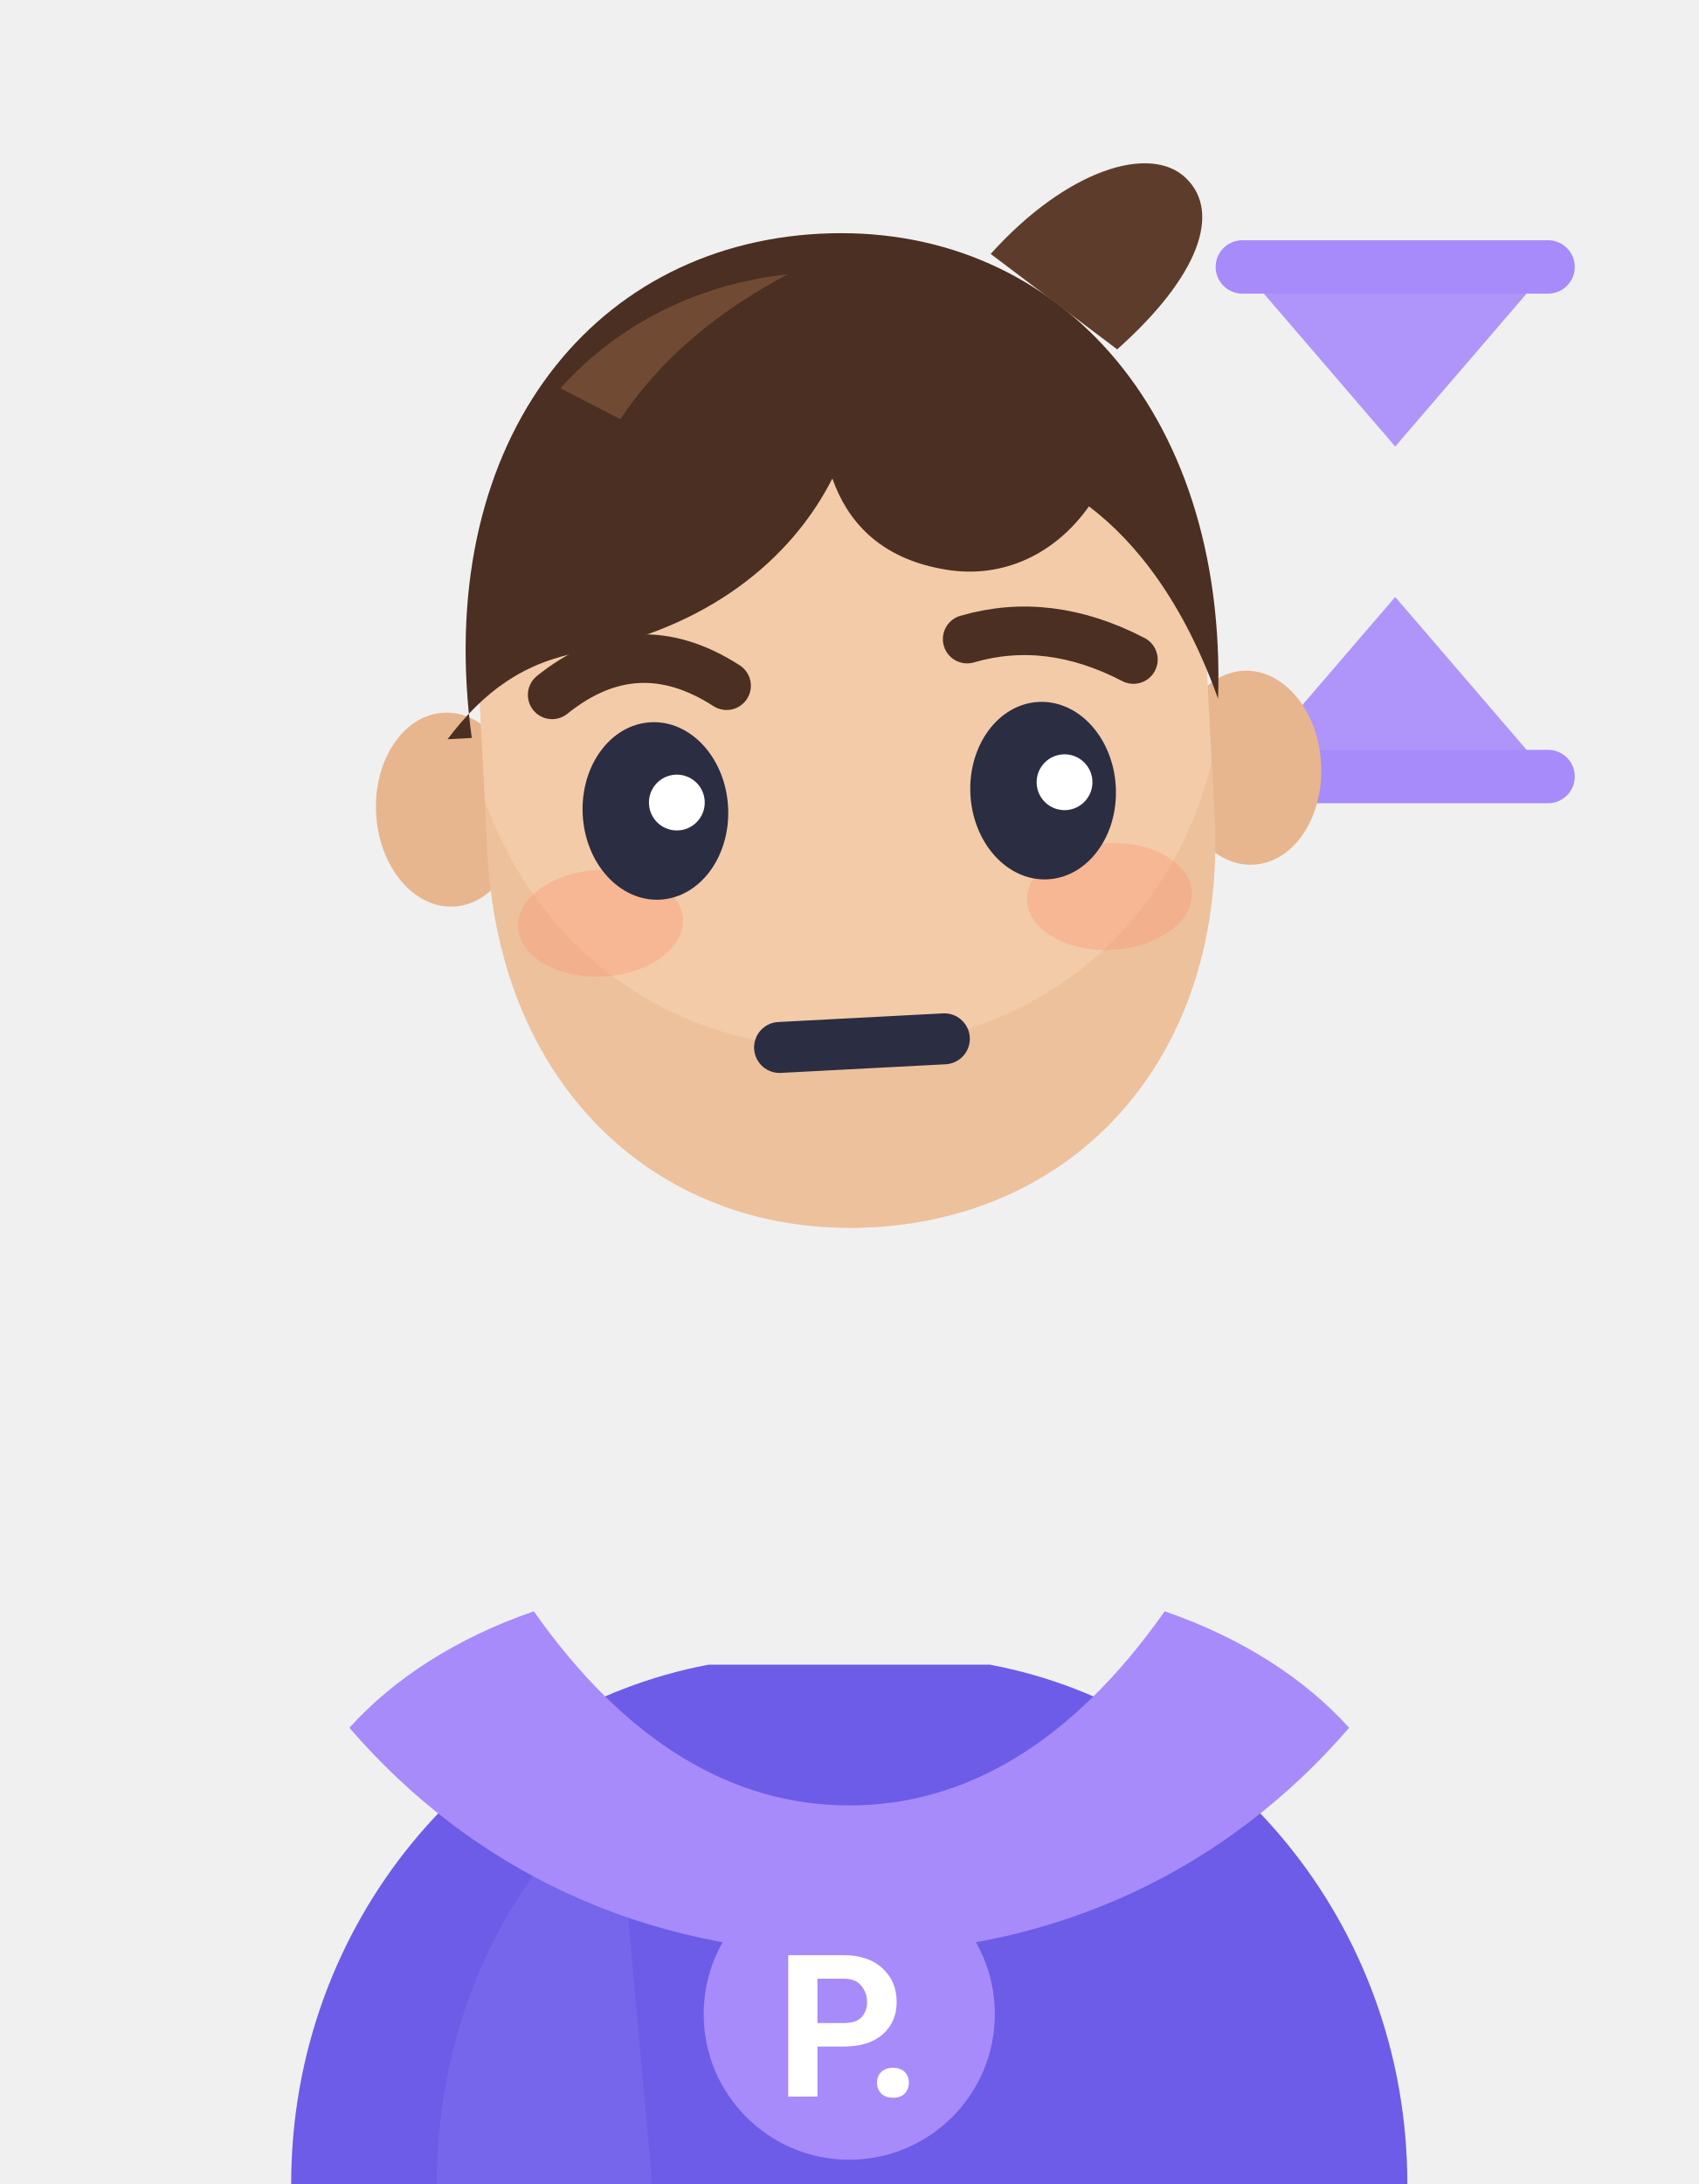
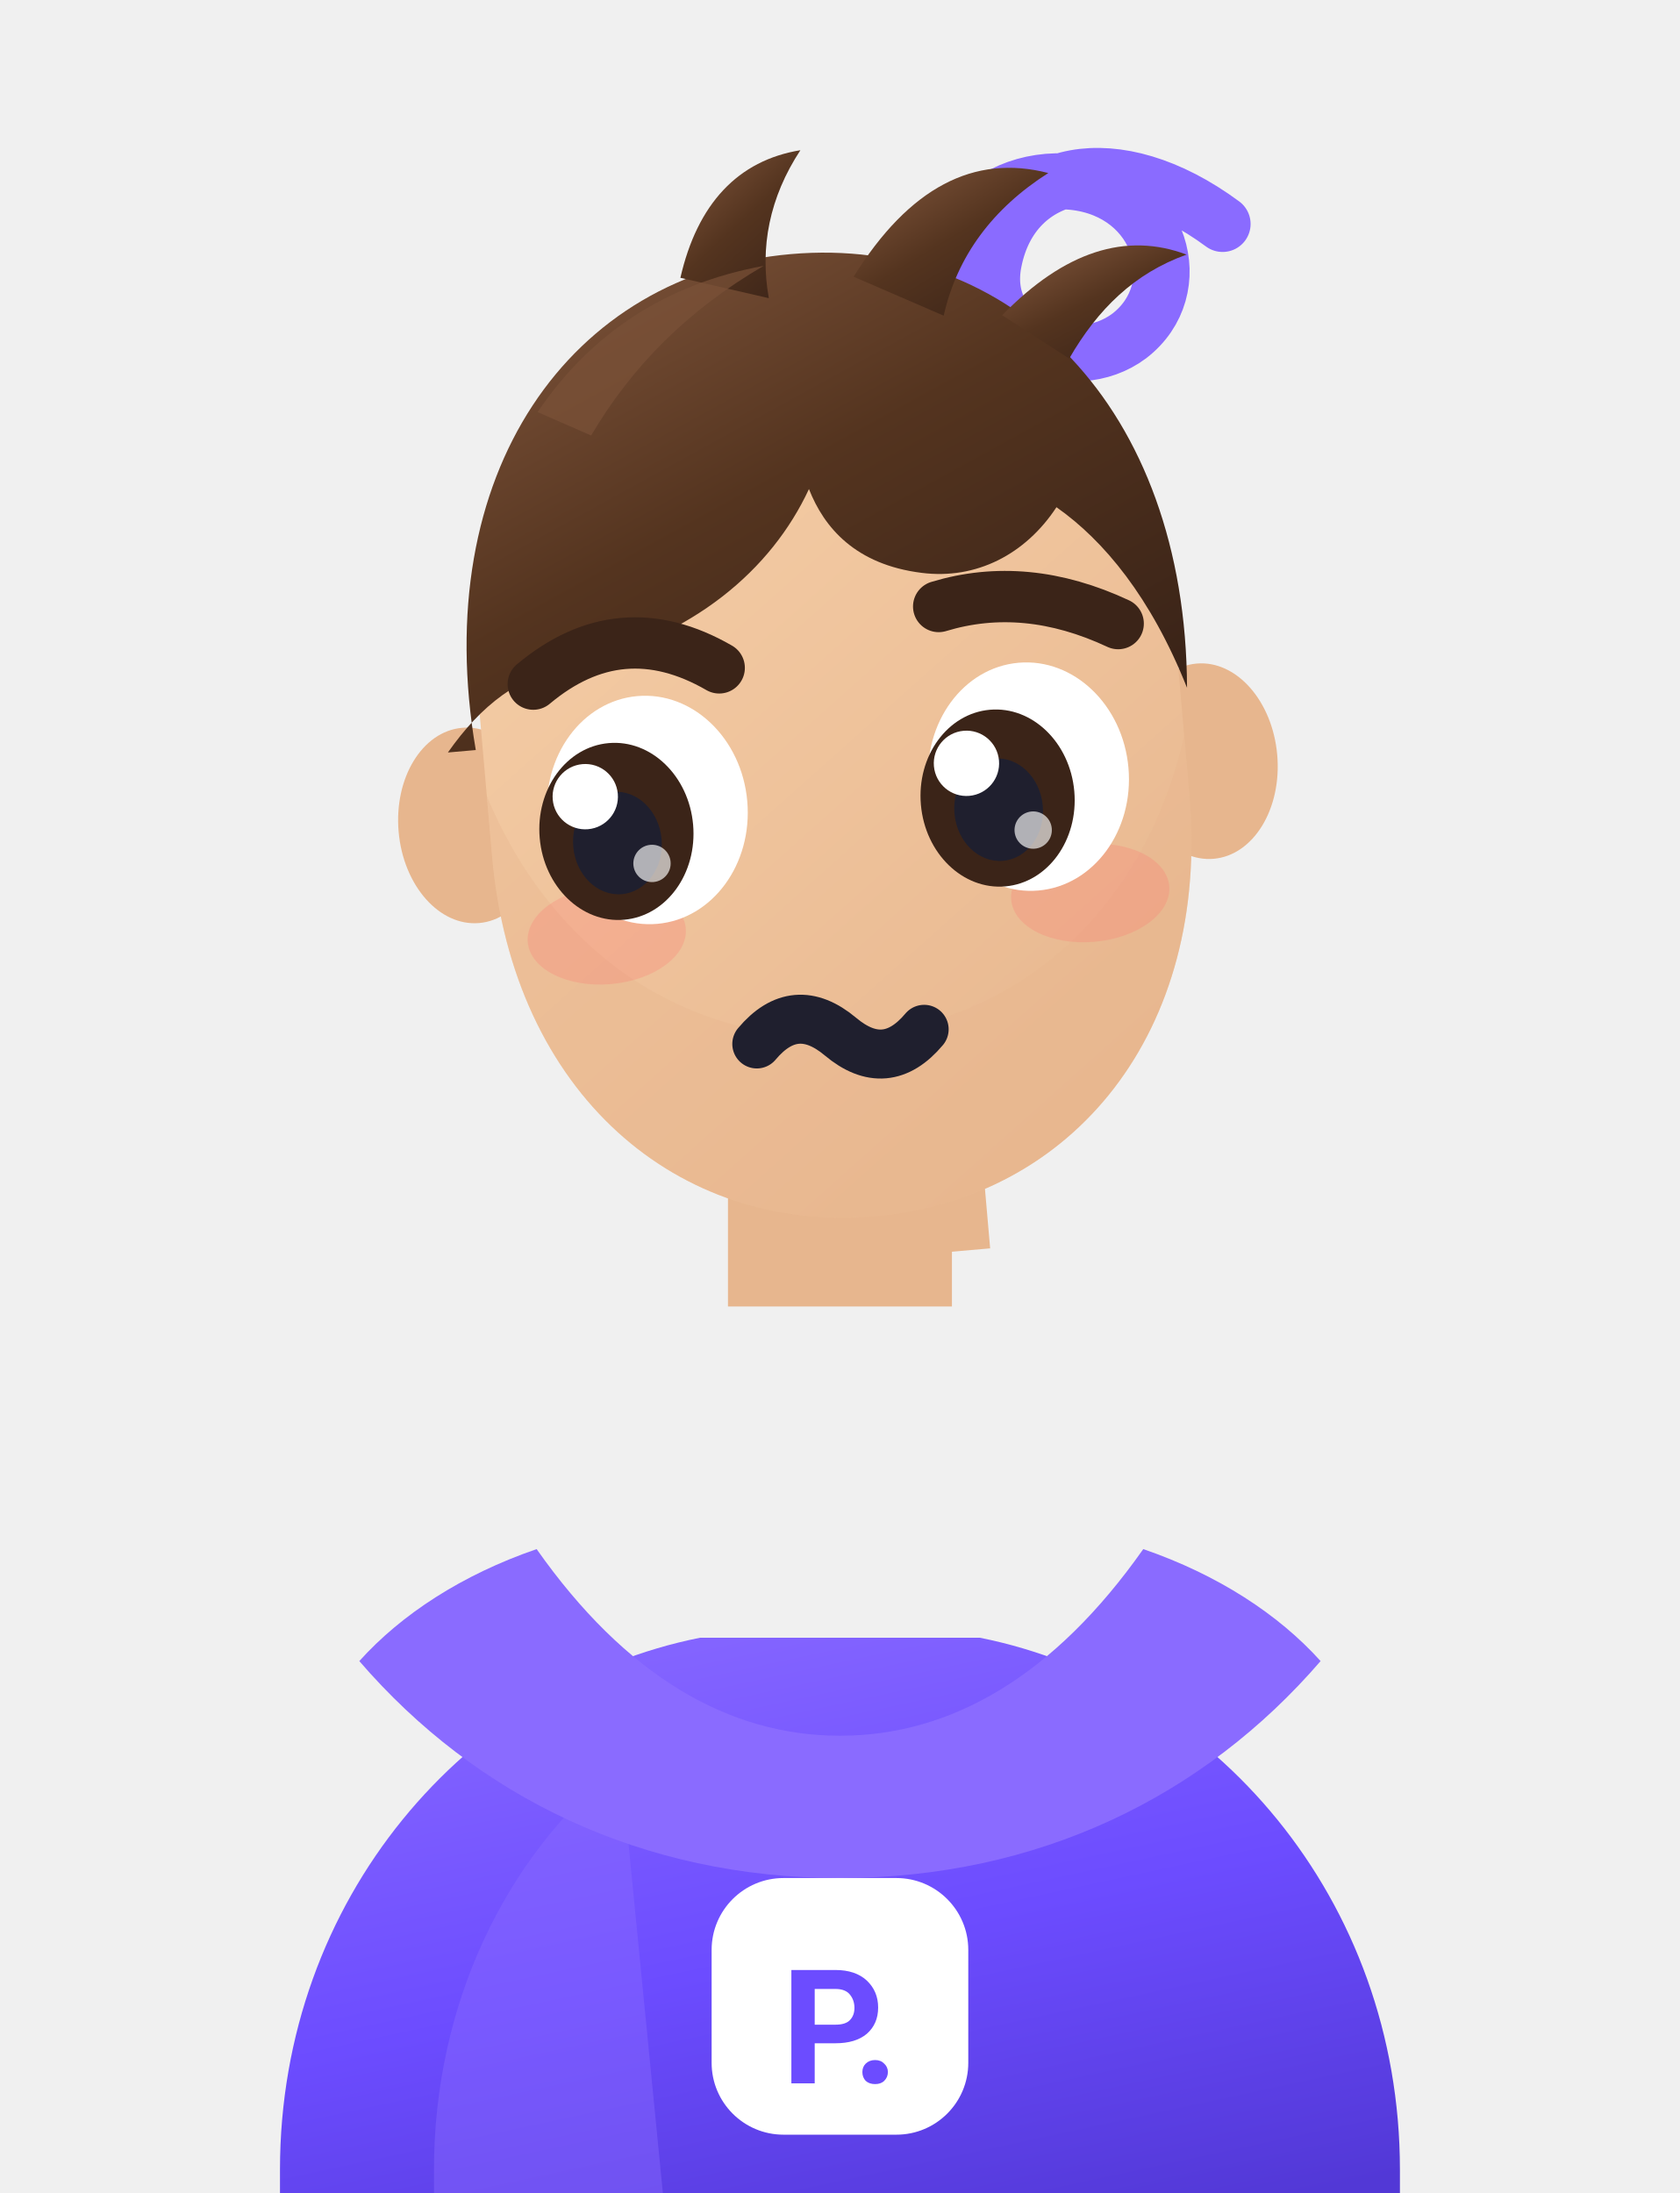
- <svg xmlns="http://www.w3.org/2000/svg" viewBox="15 1 70 90" width="70" height="90">
+ <svg xmlns="http://www.w3.org/2000/svg" viewBox="14 1 72 94" width="72" height="94">
+   <defs>
+     <linearGradient id="hoodie" x1="0" y1="0" x2=".35" y2="1">
+       <stop offset="0" stop-color="#8A6BFF" />
+       <stop offset=".55" stop-color="#6C4CFF" />
+       <stop offset="1" stop-color="#5238D6" />
+     </linearGradient>
+     <linearGradient id="skin" x1=".25" y1="0" x2=".8" y2="1">
+       <stop offset="0" stop-color="#F6CFA8" />
+       <stop offset="1" stop-color="#E7B68E" />
+     </linearGradient>
+     <linearGradient id="hair" x1=".2" y1="0" x2=".9" y2="1">
+       <stop offset="0" stop-color="#7A5138" />
+       <stop offset=".45" stop-color="#54341F" />
+       <stop offset="1" stop-color="#3B2418" />
+     </linearGradient>
+     <linearGradient id="legs" x1="0" y1="0" x2="1" y2=".2">
+       <stop offset="0" stop-color="#2D2D3F" />
+       <stop offset="1" stop-color="#1F1F2E" />
+     </linearGradient>
+   </defs>
+   <path d="M66.4 10.6c-4.6-3.4-9-2.4-9.8 1.6-.7 3.4 3.4 5 5.8 3.2 2.6-2 1.4-6.2-2.4-6.6-4-.4-6.6 3.2-5.4 6.8" stroke="#8A6BFF" stroke-width="2.4" fill="none" stroke-linecap="round" />
  <g>
-     <path d="M67 13h11l-5.5 6.4Zm0 19h11l-5.5-6.4Z" fill="#A78BFA" opacity=".9" />
-     <path d="M66.2 12h12.6M66.2 33h12.6" stroke="#A78BFA" stroke-width="2.2" stroke-linecap="round" />
+     <path d="M45.2 44h9.6v13h-9.6Z" fill="#E7B68E" />
+     <path d="M26 101v-7c0-11.6 8-20.8 18-22.8h12c10 2 18 11.2 18 22.8v7Z" fill="url(#hoodie)" />
+     <path d="M32.6 101v-7c0-7 3-13.4 8-17.4L43 101Z" fill="#8A6BFF" opacity=".42" />
+     <path d="M37 67.4c3.8 5.4 8.2 8 13 8s9.2-2.6 13-8c3.2 1.1 5.8 2.8 7.6 4.8-5 5.8-12.1 9.3-20.6 9.3s-15.6-3.5-20.6-9.3c1.8-2 4.4-3.7 7.6-4.8Z" fill="#8A6BFF" />
+     <rect x="44.5" y="81.5" width="11" height="11" rx="3.08" fill="#FFFFFF" />
+     <text x="50" y="90.3" text-anchor="middle" font-family="system-ui,-apple-system,Segoe UI,Roboto,sans-serif" font-size="6.82" font-weight="700" fill="#6C4CFF">P.</text>
  </g>
-   <g>
-     <path d="M27 99v-8c0-10.8 7.6-19.6 17.2-21.4h11.6C65.4 71.4 73 80.2 73 91v8Z" fill="#6C5CE7" />
-     <path d="M33 99v-8c0-6.6 2.8-12.6 7.4-16.4L42.6 99Z" fill="#8172F0" opacity=".45" />
-     <path d="M37 67.4c3.8 5.4 8.2 8 13 8s9.2-2.6 13-8c3.2 1.1 5.8 2.8 7.6 4.8-5 5.8-12.1 9.3-20.6 9.3s-15.6-3.5-20.6-9.3c1.8-2 4.4-3.7 7.6-4.8Z" fill="#A78BFA" />
-     <circle cx="50" cy="84" r="6" fill="#A78BFA" />
-     <text x="50" y="87.4" font-family="system-ui,-apple-system,Segoe UI,Roboto,sans-serif" font-size="8.2" font-weight="700" fill="#FFFFFF" text-anchor="middle">P.</text>
-   </g>
-   <g id="head" transform="rotate(-3 50.0 34)">
-     <ellipse cx="33.5" cy="33.5" rx="3" ry="4" fill="#E7B68E" />
-     <ellipse cx="66.5" cy="33.5" rx="3" ry="4" fill="#E7B68E" />
-     <path d="M35.0 29c0-10.4 6.6-17.4 15-17.4s15 7 15 17.4v6.4c0 9.8-6.4 16.2-15 16.2s-15-6.4-15-16.2Z" fill="#F3CBA8" />
-     <path d="M50.0 51.6c-8.6 0-15-6.4-15-16.2v-2.2c2 6.6 7.6 11 15 11s13-4.4 15-11v2.2c0 9.8-6.4 16.2-15 16.2Z" fill="#E7B68E" opacity=".45" />
-     <path d="M34.6 30.6C33.6 18.6 40.4 10.6 50 10.6s16.4 8 15.4 20c-1.2-4-3-6.6-4.9-8.2-1.5 1.9-3.7 2.8-6 2.3-2.8-.6-4-2.3-4.5-4-1.9 3.3-5.5 5.9-10.7 6.6-2.4.3-4.1 1.4-5.7 3.3Z" fill="#4A2F22" />
-     <path d="M57.0 11.8c3.3-3.3 6.8-4.2 8.2-2.7 1.4 1.5.3 4.1-3.2 6.9Z" fill="#5E3C2B" />
-     <path d="M39.0 16.4c2.6-2.6 6-4 9.6-4.2-3 1.4-5.4 3.2-7.2 5.6Z" fill="#7A5138" opacity=".8" />
-     <ellipse cx="39.5" cy="38.5" rx="3.4" ry="2.2" fill="#FF8A65" opacity=".3" />
-     <ellipse cx="60.5" cy="38.5" rx="3.4" ry="2.2" fill="#FF8A65" opacity=".3" />
-     <path d="M38 29q3.6-2.6 7.2 0M55.2 27.6q3.4-.8 6.8 1.2" stroke="#4A2F22" stroke-width="2" fill="none" stroke-linecap="round" />
-     <ellipse cx="42.0" cy="34" rx="3.0" ry="3.66" fill="#2B2D42" />
-     <circle cx="42.9" cy="33.7" r="1.15" fill="#FFFFFF" />
-     <ellipse cx="58.0" cy="34" rx="3.0" ry="3.66" fill="#2B2D42" />
-     <circle cx="58.9" cy="33.7" r="1.15" fill="#FFFFFF" />
-     <path d="M46.6 44h6.8" stroke="#2B2D42" stroke-width="2.1" stroke-linecap="round" />
+   <g id="head" transform="rotate(-5 50 36)">
+     <path d="M45.2 44h9.6v11h-9.6Z" fill="#E7B68E" />
+     <path d="M45.2 44h9.6v4.6c-3.4 1.4-6.6 1.4-9.6 0Z" fill="#D2966B" opacity=".55" />
+     <ellipse cx="34.2" cy="35" rx="3.1" ry="4.2" fill="#E7B68E" />
+     <ellipse cx="65.8" cy="35" rx="3.1" ry="4.2" fill="#E7B68E" />
+     <path d="M35 30.4c0-10.8 6.7-18 15-18s15 7.2 15 18v6c0 10.2-6.5 16.8-15 16.8S35 46.6 35 36.4Z" fill="url(#skin)" />
+     <path d="M50 53.2c-8.5 0-15-6.6-15-16.8v-2.6c2.2 7 7.8 11.6 15 11.6s12.8-4.6 15-11.6v2.6c0 10.2-6.5 16.8-15 16.8Z" fill="#E7B68E" opacity=".38" />
+     <ellipse cx="39.6" cy="40.2" rx="3.4" ry="2.1" fill="#FF6B6B" opacity=".22" />
+     <ellipse cx="60.4" cy="40.2" rx="3.4" ry="2.1" fill="#FF6B6B" opacity=".22" />
+     <g fill="url(#hair)">
+       <path d="M34.7 31.8C33.7 19.8 40.5 11.8 50 11.8s16.3 8 15.3 20c-1.2-4-3-6.6-4.9-8.2-1.5 1.9-3.7 2.8-6 2.3-2.8-.6-4-2.3-4.5-4-1.9 3.3-5.5 5.9-10.7 6.6-2.4.3-4.1 1.4-5.7 3.3Z" />
+       <path d="M52.6 13c2.7-3.6 5.6-4.8 8.7-3.7-2.5 1.3-4.2 3.2-5 5.7Z" />
+       <path d="M45.2 12.4c1-3.1 2.9-4.8 5.6-5-1.5 1.9-2.1 4-1.9 6.2Z" />
+       <path d="M58.8 15.2c2.9-2.5 5.6-3.1 8.1-1.9-2.3.6-4 2-5.4 4Z" />
+     </g>
+     <path d="M38.6 17.6c2.6-3.2 6-5 10.2-5.4-3.4 1.6-6 3.8-8 6.6Z" fill="#7A5138" opacity=".7" />
+     <path d="M37.4 29.2q4-2.8 8 0M55 27.4q3.8-.8 7.6 1.4" stroke="#3B2418" stroke-width="2.2" fill="none" stroke-linecap="round" />
+     <ellipse cx="41.8" cy="35" rx="4.3" ry="4.9" fill="#FFFFFF" />
+     <ellipse cx="40.4" cy="35.8" rx="3.3" ry="3.8" fill="#3B2418" />
+     <ellipse cx="40.4" cy="36.3" rx="1.9" ry="2.2" fill="#1F1F2E" />
+     <circle cx="39.2" cy="34.2" r="1.4" fill="#FFFFFF" />
+     <circle cx="41.8" cy="37.3" r=".8" fill="#FFFFFF" opacity=".65" />
+     <ellipse cx="58.2" cy="35" rx="4.3" ry="4.9" fill="#FFFFFF" />
+     <ellipse cx="56.8" cy="35.8" rx="3.3" ry="3.8" fill="#3B2418" />
+     <ellipse cx="56.8" cy="36.3" rx="1.9" ry="2.2" fill="#1F1F2E" />
+     <circle cx="55.6" cy="34.2" r="1.4" fill="#FFFFFF" />
+     <circle cx="58.2" cy="37.3" r=".8" fill="#FFFFFF" opacity=".65" />
+     <path d="M45.6 45.4q1.8-1.8 3.6 0t3.6 0" stroke="#1F1F2E" stroke-width="2.1" fill="none" stroke-linecap="round" />
  </g>
</svg>
